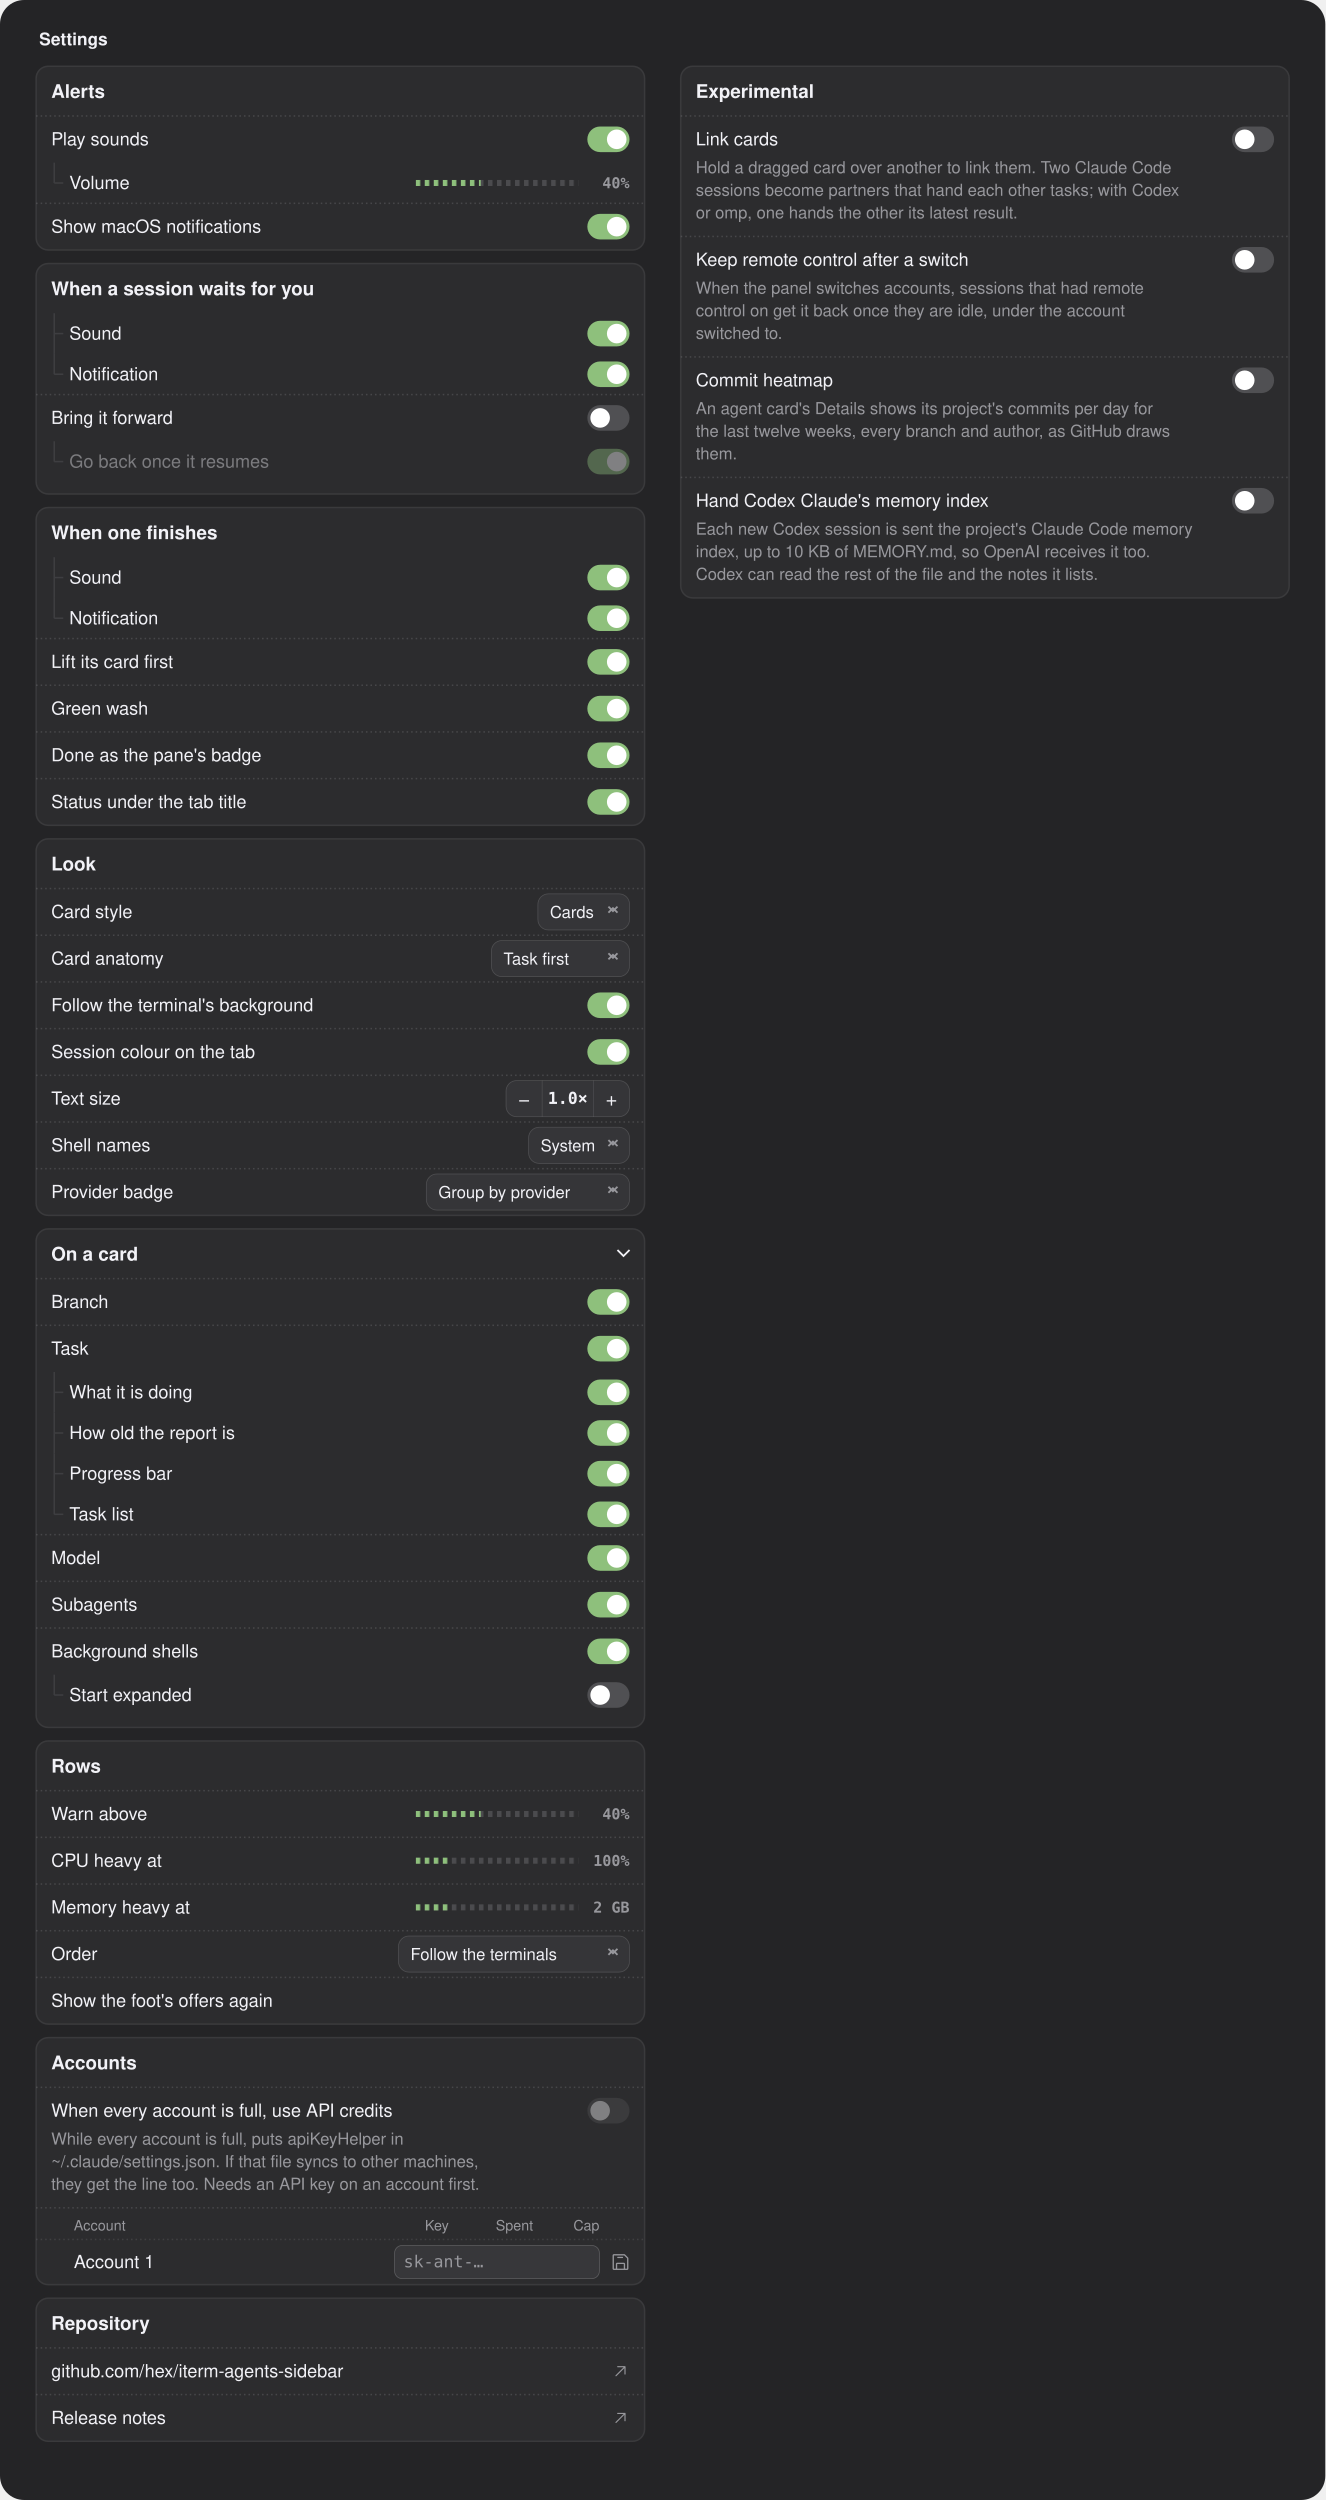
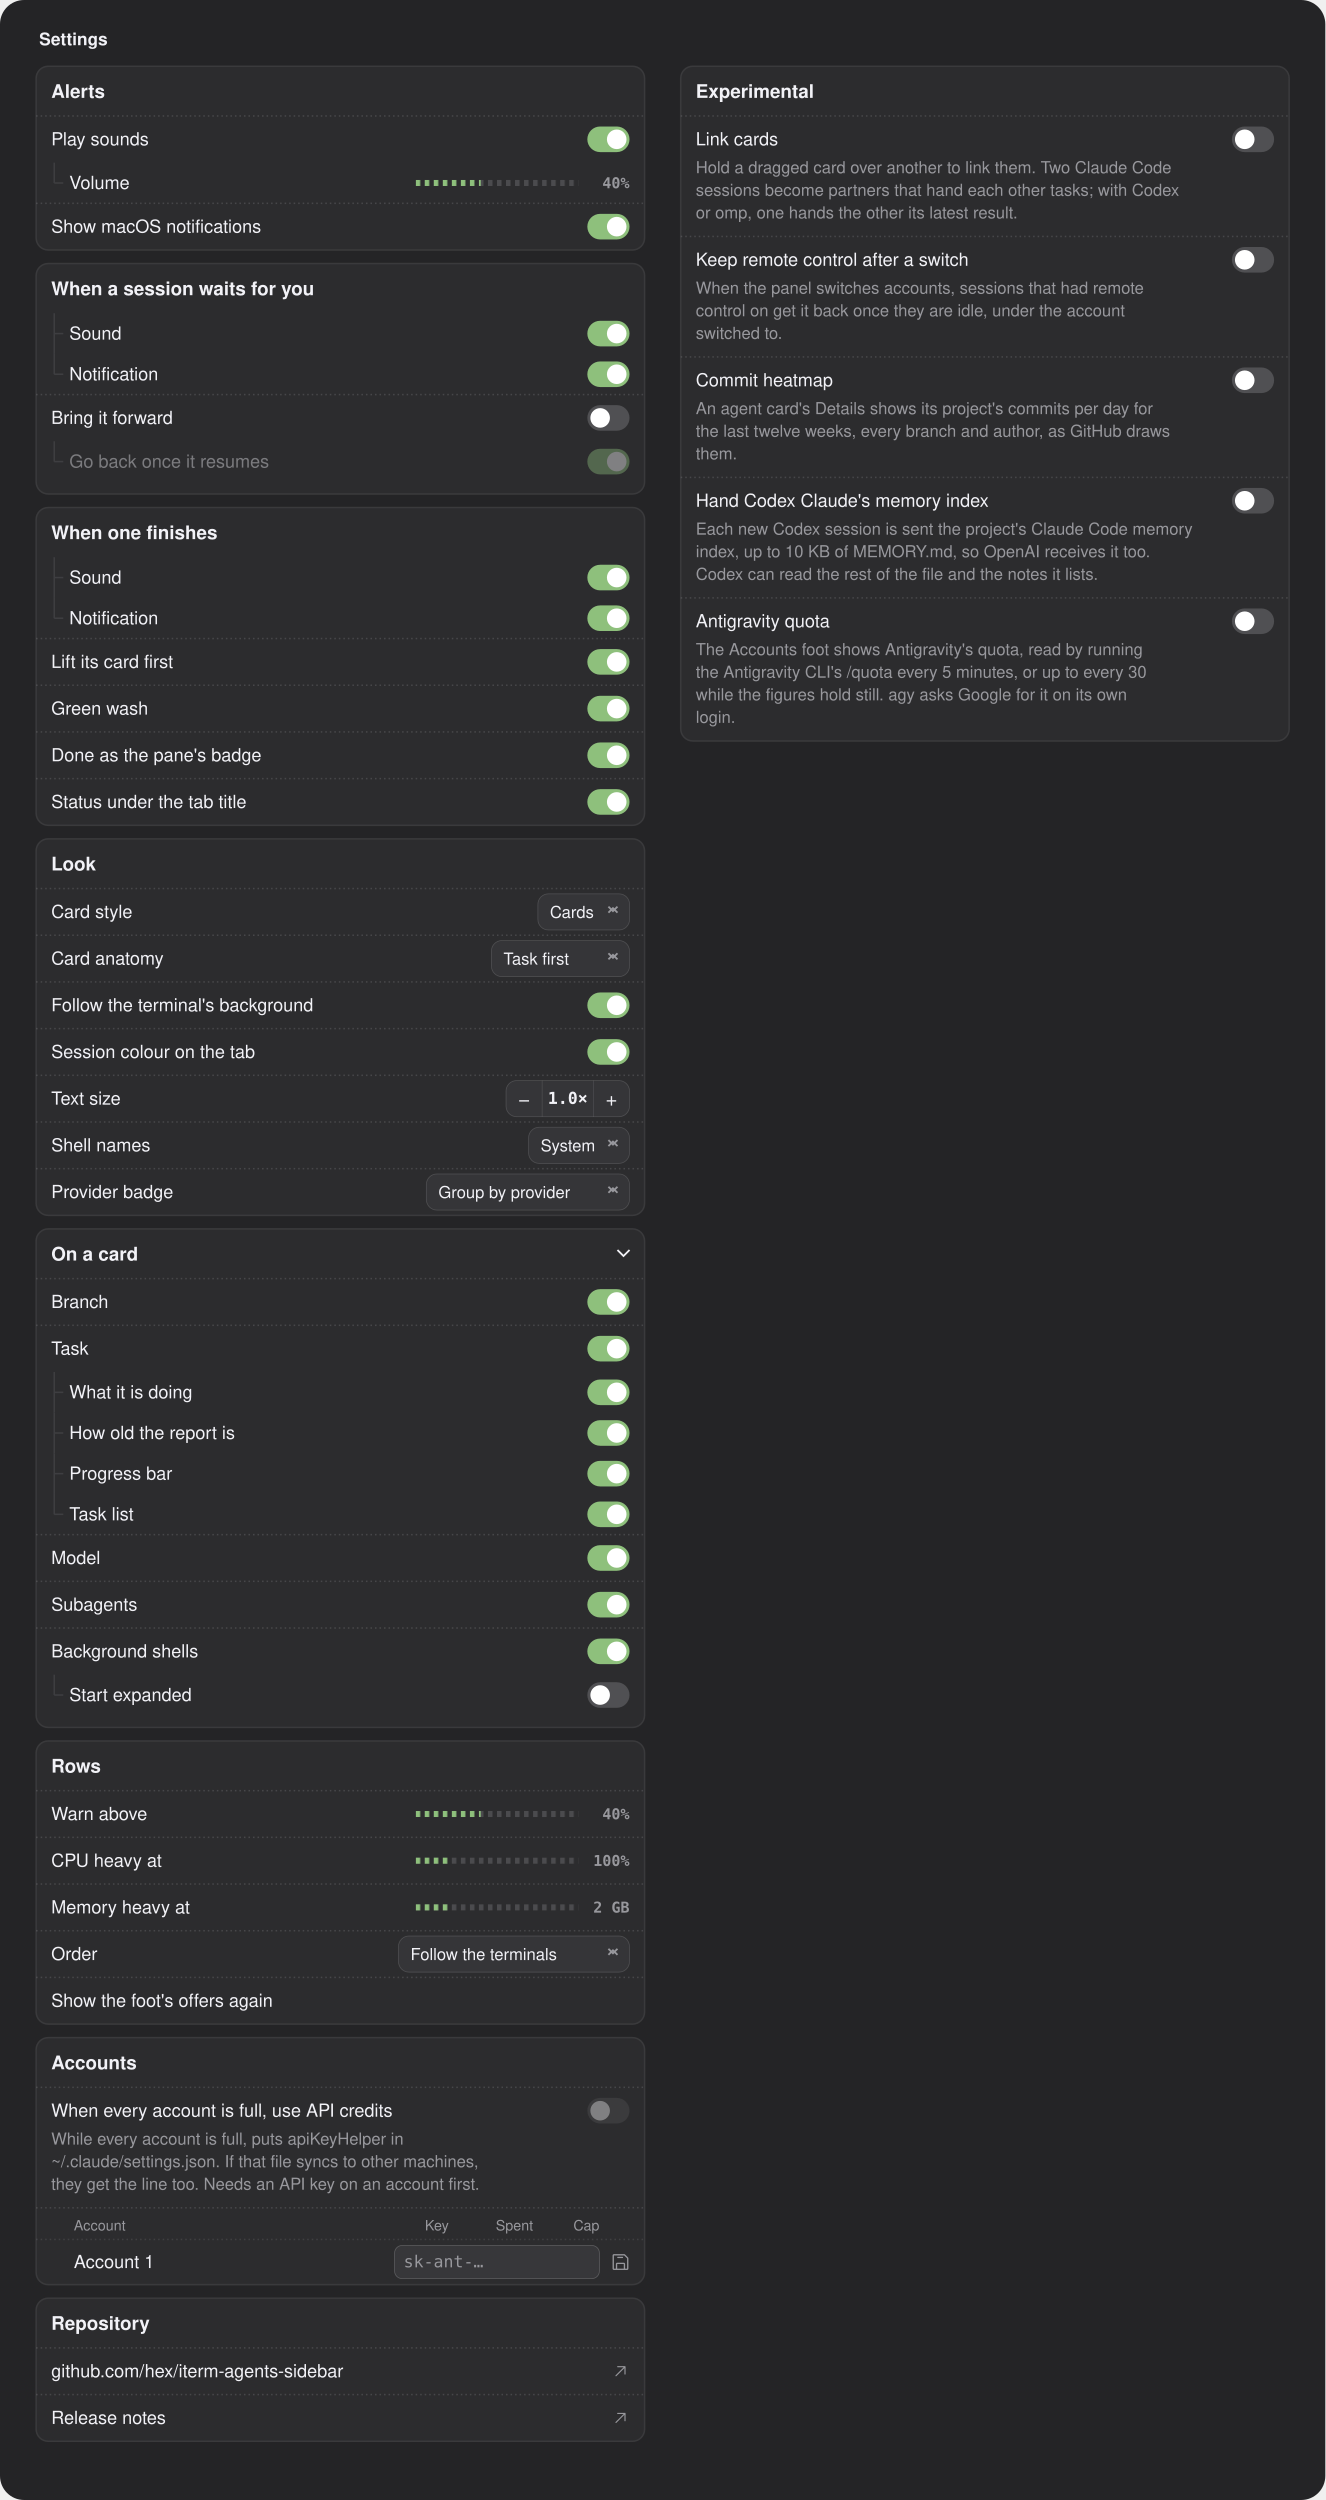
<svg xmlns="http://www.w3.org/2000/svg" viewBox="0 0 880 1660" width="880" role="img" aria-label="The settings drawer: Alerts, When a session waits for you, When one finishes, Look, On a card, Rows, Experimental, Accounts and Repository. Every setting with its default, On a card expanded, and the button to show the foot's offers again">
  <defs>
    <pattern id="tickmask" width="6" height="4" patternUnits="userSpaceOnUse">
      <rect width="3" height="4" fill="#ffffff" />
    </pattern>
    <mask id="tick">
      <rect width="880" height="1660" fill="url(#tickmask)" />
    </mask>
  </defs>
  <rect width="880" height="1660" rx="16" fill="#242426" />
  <text x="26" y="30" fill="#f2f2f7" font-size="11.5" font-weight="600" font-family="-apple-system, BlinkMacSystemFont, 'Segoe UI', Helvetica, Arial, sans-serif">Settings</text>
  <rect x="24" y="44" width="404" height="122" rx="8" fill="#2c2c2e" stroke="#3a3a3c" />
  <text x="34" y="65" fill="#f2f2f7" font-size="12.5" font-weight="600" font-family="-apple-system, BlinkMacSystemFont, 'Segoe UI', Helvetica, Arial, sans-serif">Alerts</text>
  <line x1="24" y1="77" x2="428" y2="77" stroke="#f2f2f7" opacity="0.14" stroke-dasharray="1 2" />
  <text x="34" y="96.5" fill="#f2f2f7" font-size="12" font-weight="400" font-family="-apple-system, BlinkMacSystemFont, 'Segoe UI', Helvetica, Arial, sans-serif">Play sounds</text>
  <rect x="390" y="84.0" width="28" height="17" rx="8.5" fill="#8ec07c" opacity="1" />
  <circle cx="409.5" cy="92.5" r="6.5" fill="#ffffff" />
  <line x1="36" y1="108" x2="36" y2="121.5" stroke="#3e3e41" />
  <line x1="36" y1="121.5" x2="42" y2="121.5" stroke="#3e3e41" />
  <text x="46" y="125.5" fill="#f2f2f7" font-size="12" font-weight="400" font-family="-apple-system, BlinkMacSystemFont, 'Segoe UI', Helvetica, Arial, sans-serif">Volume</text>
  <text x="418" y="125.0" fill="#98989d" font-size="10" font-weight="600" font-family="ui-monospace, 'SF Mono', Menlo, Consolas, 'DejaVu Sans Mono', monospace" text-anchor="end">40%</text>
  <g mask="url(#tick)">
    <rect x="276" y="119.5" width="108" height="4" fill="#f2f2f7" opacity="0.16" />
    <rect x="276" y="119.5" width="43.2" height="4" fill="#8ec07c" />
  </g>
  <line x1="24" y1="135" x2="428" y2="135" stroke="#f2f2f7" opacity="0.14" stroke-dasharray="1 2" />
  <text x="34" y="154.5" fill="#f2f2f7" font-size="12" font-weight="400" font-family="-apple-system, BlinkMacSystemFont, 'Segoe UI', Helvetica, Arial, sans-serif">Show macOS notifications</text>
  <rect x="390" y="142.0" width="28" height="17" rx="8.5" fill="#8ec07c" opacity="1" />
  <circle cx="409.5" cy="150.5" r="6.5" fill="#ffffff" />
  <rect x="24" y="175" width="404" height="153" rx="8" fill="#2c2c2e" stroke="#3a3a3c" />
  <text x="34" y="196" fill="#f2f2f7" font-size="12.5" font-weight="600" font-family="-apple-system, BlinkMacSystemFont, 'Segoe UI', Helvetica, Arial, sans-serif">When a session waits for you</text>
  <line x1="36" y1="208" x2="36" y2="235" stroke="#3e3e41" />
  <line x1="36" y1="221.5" x2="42" y2="221.5" stroke="#3e3e41" />
  <text x="46" y="225.5" fill="#f2f2f7" font-size="12" font-weight="400" font-family="-apple-system, BlinkMacSystemFont, 'Segoe UI', Helvetica, Arial, sans-serif">Sound</text>
  <rect x="390" y="213.0" width="28" height="17" rx="8.5" fill="#8ec07c" opacity="1" />
  <circle cx="409.5" cy="221.5" r="6.5" fill="#ffffff" />
  <line x1="36" y1="235" x2="36" y2="248.5" stroke="#3e3e41" />
  <line x1="36" y1="248.5" x2="42" y2="248.5" stroke="#3e3e41" />
  <text x="46" y="252.5" fill="#f2f2f7" font-size="12" font-weight="400" font-family="-apple-system, BlinkMacSystemFont, 'Segoe UI', Helvetica, Arial, sans-serif">Notification</text>
  <rect x="390" y="240.0" width="28" height="17" rx="8.5" fill="#8ec07c" opacity="1" />
  <circle cx="409.5" cy="248.5" r="6.5" fill="#ffffff" />
  <line x1="24" y1="262" x2="428" y2="262" stroke="#f2f2f7" opacity="0.14" stroke-dasharray="1 2" />
  <text x="34" y="281.5" fill="#f2f2f7" font-size="12" font-weight="400" font-family="-apple-system, BlinkMacSystemFont, 'Segoe UI', Helvetica, Arial, sans-serif">Bring it forward</text>
  <rect x="390" y="269.0" width="28" height="17" rx="8.5" fill="#f2f2f7" opacity="0.18" />
  <circle cx="398.5" cy="277.5" r="6.5" fill="#ffffff" />
  <line x1="36" y1="293" x2="36" y2="306.5" stroke="#3e3e41" />
  <line x1="36" y1="306.5" x2="42" y2="306.5" stroke="#3e3e41" />
  <g opacity="0.4">
    <text x="46" y="310.5" fill="#f2f2f7" font-size="12" font-weight="400" font-family="-apple-system, BlinkMacSystemFont, 'Segoe UI', Helvetica, Arial, sans-serif">Go back once it resumes</text>
    <rect x="390" y="298.0" width="28" height="17" rx="8.5" fill="#8ec07c" opacity="1" />
    <circle cx="409.5" cy="306.5" r="6.5" fill="#ffffff" />
  </g>
  <rect x="24" y="337" width="404" height="211" rx="8" fill="#2c2c2e" stroke="#3a3a3c" />
  <text x="34" y="358" fill="#f2f2f7" font-size="12.5" font-weight="600" font-family="-apple-system, BlinkMacSystemFont, 'Segoe UI', Helvetica, Arial, sans-serif">When one finishes</text>
  <line x1="36" y1="370" x2="36" y2="397" stroke="#3e3e41" />
  <line x1="36" y1="383.5" x2="42" y2="383.5" stroke="#3e3e41" />
  <text x="46" y="387.5" fill="#f2f2f7" font-size="12" font-weight="400" font-family="-apple-system, BlinkMacSystemFont, 'Segoe UI', Helvetica, Arial, sans-serif">Sound</text>
  <rect x="390" y="375.0" width="28" height="17" rx="8.5" fill="#8ec07c" opacity="1" />
  <circle cx="409.5" cy="383.5" r="6.5" fill="#ffffff" />
  <line x1="36" y1="397" x2="36" y2="410.5" stroke="#3e3e41" />
  <line x1="36" y1="410.5" x2="42" y2="410.5" stroke="#3e3e41" />
  <text x="46" y="414.5" fill="#f2f2f7" font-size="12" font-weight="400" font-family="-apple-system, BlinkMacSystemFont, 'Segoe UI', Helvetica, Arial, sans-serif">Notification</text>
  <rect x="390" y="402.0" width="28" height="17" rx="8.5" fill="#8ec07c" opacity="1" />
  <circle cx="409.5" cy="410.5" r="6.5" fill="#ffffff" />
  <line x1="24" y1="424" x2="428" y2="424" stroke="#f2f2f7" opacity="0.14" stroke-dasharray="1 2" />
  <text x="34" y="443.5" fill="#f2f2f7" font-size="12" font-weight="400" font-family="-apple-system, BlinkMacSystemFont, 'Segoe UI', Helvetica, Arial, sans-serif">Lift its card first</text>
  <rect x="390" y="431.0" width="28" height="17" rx="8.5" fill="#8ec07c" opacity="1" />
  <circle cx="409.5" cy="439.5" r="6.5" fill="#ffffff" />
  <line x1="24" y1="455" x2="428" y2="455" stroke="#f2f2f7" opacity="0.14" stroke-dasharray="1 2" />
  <text x="34" y="474.5" fill="#f2f2f7" font-size="12" font-weight="400" font-family="-apple-system, BlinkMacSystemFont, 'Segoe UI', Helvetica, Arial, sans-serif">Green wash</text>
  <rect x="390" y="462.0" width="28" height="17" rx="8.5" fill="#8ec07c" opacity="1" />
  <circle cx="409.5" cy="470.5" r="6.5" fill="#ffffff" />
  <line x1="24" y1="486" x2="428" y2="486" stroke="#f2f2f7" opacity="0.14" stroke-dasharray="1 2" />
  <text x="34" y="505.5" fill="#f2f2f7" font-size="12" font-weight="400" font-family="-apple-system, BlinkMacSystemFont, 'Segoe UI', Helvetica, Arial, sans-serif">Done as the pane's badge</text>
  <rect x="390" y="493.0" width="28" height="17" rx="8.5" fill="#8ec07c" opacity="1" />
  <circle cx="409.5" cy="501.5" r="6.5" fill="#ffffff" />
  <line x1="24" y1="517" x2="428" y2="517" stroke="#f2f2f7" opacity="0.14" stroke-dasharray="1 2" />
  <text x="34" y="536.5" fill="#f2f2f7" font-size="12" font-weight="400" font-family="-apple-system, BlinkMacSystemFont, 'Segoe UI', Helvetica, Arial, sans-serif">Status under the tab title</text>
  <rect x="390" y="524.0" width="28" height="17" rx="8.5" fill="#8ec07c" opacity="1" />
  <circle cx="409.5" cy="532.5" r="6.5" fill="#ffffff" />
  <rect x="24" y="557" width="404" height="250" rx="8" fill="#2c2c2e" stroke="#3a3a3c" />
  <text x="34" y="578" fill="#f2f2f7" font-size="12.5" font-weight="600" font-family="-apple-system, BlinkMacSystemFont, 'Segoe UI', Helvetica, Arial, sans-serif">Look</text>
  <line x1="24" y1="590" x2="428" y2="590" stroke="#f2f2f7" opacity="0.14" stroke-dasharray="1 2" />
  <text x="34" y="609.5" fill="#f2f2f7" font-size="12" font-weight="400" font-family="-apple-system, BlinkMacSystemFont, 'Segoe UI', Helvetica, Arial, sans-serif">Card style</text>
  <rect x="357.145" y="593.5" width="60.9" height="24" rx="7" fill="#f2f2f7" opacity="0.05" />
  <rect x="357.145" y="593.5" width="60.9" height="24" rx="7" fill="none" stroke="#f2f2f7" opacity="0.16" stroke-width="0.5" />
  <text x="365.145" y="609.5" fill="#f2f2f7" font-size="11" font-weight="500" font-family="-apple-system, BlinkMacSystemFont, 'Segoe UI', Helvetica, Arial, sans-serif">Cards</text>
  <path d="M404 602.5 l3 3 l3 -3 M404 606.5 l3 -3 l3 3" fill="none" stroke="#98989d" stroke-width="1.2" transform="translate(0,-0.5)" />
  <line x1="24" y1="621" x2="428" y2="621" stroke="#f2f2f7" opacity="0.14" stroke-dasharray="1 2" />
  <text x="34" y="640.5" fill="#f2f2f7" font-size="12" font-weight="400" font-family="-apple-system, BlinkMacSystemFont, 'Segoe UI', Helvetica, Arial, sans-serif">Card anatomy</text>
  <rect x="326.29" y="624.5" width="91.7" height="24" rx="7" fill="#f2f2f7" opacity="0.05" />
  <rect x="326.29" y="624.5" width="91.7" height="24" rx="7" fill="none" stroke="#f2f2f7" opacity="0.16" stroke-width="0.5" />
  <text x="334.29" y="640.5" fill="#f2f2f7" font-size="11" font-weight="500" font-family="-apple-system, BlinkMacSystemFont, 'Segoe UI', Helvetica, Arial, sans-serif">Task first</text>
  <path d="M404 633.5 l3 3 l3 -3 M404 637.5 l3 -3 l3 3" fill="none" stroke="#98989d" stroke-width="1.2" transform="translate(0,-0.5)" />
  <line x1="24" y1="652" x2="428" y2="652" stroke="#f2f2f7" opacity="0.14" stroke-dasharray="1 2" />
  <text x="34" y="671.5" fill="#f2f2f7" font-size="12" font-weight="400" font-family="-apple-system, BlinkMacSystemFont, 'Segoe UI', Helvetica, Arial, sans-serif">Follow the terminal's background</text>
  <rect x="390" y="659.0" width="28" height="17" rx="8.5" fill="#8ec07c" opacity="1" />
  <circle cx="409.5" cy="667.5" r="6.5" fill="#ffffff" />
  <line x1="24" y1="683" x2="428" y2="683" stroke="#f2f2f7" opacity="0.14" stroke-dasharray="1 2" />
  <text x="34" y="702.5" fill="#f2f2f7" font-size="12" font-weight="400" font-family="-apple-system, BlinkMacSystemFont, 'Segoe UI', Helvetica, Arial, sans-serif">Session colour on the tab</text>
  <rect x="390" y="690.0" width="28" height="17" rx="8.5" fill="#8ec07c" opacity="1" />
  <circle cx="409.5" cy="698.5" r="6.5" fill="#ffffff" />
  <line x1="24" y1="714" x2="428" y2="714" stroke="#f2f2f7" opacity="0.14" stroke-dasharray="1 2" />
  <text x="34" y="733.5" fill="#f2f2f7" font-size="12" font-weight="400" font-family="-apple-system, BlinkMacSystemFont, 'Segoe UI', Helvetica, Arial, sans-serif">Text size</text>
  <rect x="336" y="717.5" width="82" height="24" rx="7" fill="#f2f2f7" opacity="0.05" />
  <rect x="336" y="717.5" width="82" height="24" rx="7" fill="none" stroke="#f2f2f7" opacity="0.16" stroke-width="0.5" />
  <line x1="360" y1="717.5" x2="360" y2="741.5" stroke="#f2f2f7" opacity="0.12" stroke-width="0.5" />
  <line x1="394" y1="717.5" x2="394" y2="741.5" stroke="#f2f2f7" opacity="0.12" stroke-width="0.5" />
  <text x="348" y="734.0" fill="#f2f2f7" font-size="13" font-weight="500" font-family="-apple-system, BlinkMacSystemFont, 'Segoe UI', Helvetica, Arial, sans-serif" text-anchor="middle">−</text>
  <text x="377" y="733.0" fill="#f2f2f7" font-size="11" font-weight="600" font-family="ui-monospace, 'SF Mono', Menlo, Consolas, 'DejaVu Sans Mono', monospace" text-anchor="middle">1.0×</text>
  <text x="406" y="734.0" fill="#f2f2f7" font-size="13" font-weight="500" font-family="-apple-system, BlinkMacSystemFont, 'Segoe UI', Helvetica, Arial, sans-serif" text-anchor="middle">+</text>
  <line x1="24" y1="745" x2="428" y2="745" stroke="#f2f2f7" opacity="0.14" stroke-dasharray="1 2" />
  <text x="34" y="764.5" fill="#f2f2f7" font-size="12" font-weight="400" font-family="-apple-system, BlinkMacSystemFont, 'Segoe UI', Helvetica, Arial, sans-serif">Shell names</text>
  <rect x="350.974" y="748.5" width="67.0" height="24" rx="7" fill="#f2f2f7" opacity="0.05" />
  <rect x="350.974" y="748.5" width="67.0" height="24" rx="7" fill="none" stroke="#f2f2f7" opacity="0.16" stroke-width="0.5" />
  <text x="358.974" y="764.5" fill="#f2f2f7" font-size="11" font-weight="500" font-family="-apple-system, BlinkMacSystemFont, 'Segoe UI', Helvetica, Arial, sans-serif">System</text>
  <path d="M404 757.5 l3 3 l3 -3 M404 761.5 l3 -3 l3 3" fill="none" stroke="#98989d" stroke-width="1.2" transform="translate(0,-0.5)" />
  <line x1="24" y1="776" x2="428" y2="776" stroke="#f2f2f7" opacity="0.14" stroke-dasharray="1 2" />
  <text x="34" y="795.5" fill="#f2f2f7" font-size="12" font-weight="400" font-family="-apple-system, BlinkMacSystemFont, 'Segoe UI', Helvetica, Arial, sans-serif">Provider badge</text>
  <rect x="283.093" y="779.5" width="134.9" height="24" rx="7" fill="#f2f2f7" opacity="0.05" />
  <rect x="283.093" y="779.5" width="134.9" height="24" rx="7" fill="none" stroke="#f2f2f7" opacity="0.16" stroke-width="0.5" />
  <text x="291.093" y="795.5" fill="#f2f2f7" font-size="11" font-weight="500" font-family="-apple-system, BlinkMacSystemFont, 'Segoe UI', Helvetica, Arial, sans-serif">Group by provider</text>
  <path d="M404 788.5 l3 3 l3 -3 M404 792.5 l3 -3 l3 3" fill="none" stroke="#98989d" stroke-width="1.2" transform="translate(0,-0.5)" />
  <rect x="24" y="816" width="404" height="331" rx="8" fill="#2c2c2e" stroke="#3a3a3c" />
  <text x="34" y="837" fill="#f2f2f7" font-size="12.5" font-weight="600" font-family="-apple-system, BlinkMacSystemFont, 'Segoe UI', Helvetica, Arial, sans-serif">On a card</text>
  <path d="M410 830 l4 4 l4 -4" fill="none" stroke="#f2f2f7" stroke-width="1.2" />
  <line x1="24" y1="849" x2="428" y2="849" stroke="#f2f2f7" opacity="0.14" stroke-dasharray="1 2" />
  <text x="34" y="868.5" fill="#f2f2f7" font-size="12" font-weight="400" font-family="-apple-system, BlinkMacSystemFont, 'Segoe UI', Helvetica, Arial, sans-serif">Branch</text>
  <rect x="390" y="856.0" width="28" height="17" rx="8.5" fill="#8ec07c" opacity="1" />
  <circle cx="409.5" cy="864.5" r="6.5" fill="#ffffff" />
  <line x1="24" y1="880" x2="428" y2="880" stroke="#f2f2f7" opacity="0.14" stroke-dasharray="1 2" />
  <text x="34" y="899.5" fill="#f2f2f7" font-size="12" font-weight="400" font-family="-apple-system, BlinkMacSystemFont, 'Segoe UI', Helvetica, Arial, sans-serif">Task</text>
  <rect x="390" y="887.0" width="28" height="17" rx="8.5" fill="#8ec07c" opacity="1" />
  <circle cx="409.5" cy="895.5" r="6.5" fill="#ffffff" />
  <line x1="36" y1="911" x2="36" y2="938" stroke="#3e3e41" />
  <line x1="36" y1="924.5" x2="42" y2="924.5" stroke="#3e3e41" />
  <text x="46" y="928.5" fill="#f2f2f7" font-size="12" font-weight="400" font-family="-apple-system, BlinkMacSystemFont, 'Segoe UI', Helvetica, Arial, sans-serif">What it is doing</text>
  <rect x="390" y="916.0" width="28" height="17" rx="8.5" fill="#8ec07c" opacity="1" />
  <circle cx="409.5" cy="924.5" r="6.5" fill="#ffffff" />
  <line x1="36" y1="938" x2="36" y2="965" stroke="#3e3e41" />
  <line x1="36" y1="951.5" x2="42" y2="951.5" stroke="#3e3e41" />
  <text x="46" y="955.5" fill="#f2f2f7" font-size="12" font-weight="400" font-family="-apple-system, BlinkMacSystemFont, 'Segoe UI', Helvetica, Arial, sans-serif">How old the report is</text>
  <rect x="390" y="943.0" width="28" height="17" rx="8.5" fill="#8ec07c" opacity="1" />
  <circle cx="409.5" cy="951.5" r="6.5" fill="#ffffff" />
  <line x1="36" y1="965" x2="36" y2="992" stroke="#3e3e41" />
  <line x1="36" y1="978.5" x2="42" y2="978.5" stroke="#3e3e41" />
  <text x="46" y="982.5" fill="#f2f2f7" font-size="12" font-weight="400" font-family="-apple-system, BlinkMacSystemFont, 'Segoe UI', Helvetica, Arial, sans-serif">Progress bar</text>
  <rect x="390" y="970.0" width="28" height="17" rx="8.5" fill="#8ec07c" opacity="1" />
  <circle cx="409.5" cy="978.5" r="6.5" fill="#ffffff" />
  <line x1="36" y1="992" x2="36" y2="1005.5" stroke="#3e3e41" />
  <line x1="36" y1="1005.5" x2="42" y2="1005.5" stroke="#3e3e41" />
  <text x="46" y="1009.5" fill="#f2f2f7" font-size="12" font-weight="400" font-family="-apple-system, BlinkMacSystemFont, 'Segoe UI', Helvetica, Arial, sans-serif">Task list</text>
  <rect x="390" y="997.0" width="28" height="17" rx="8.5" fill="#8ec07c" opacity="1" />
  <circle cx="409.5" cy="1005.5" r="6.5" fill="#ffffff" />
  <line x1="24" y1="1019" x2="428" y2="1019" stroke="#f2f2f7" opacity="0.14" stroke-dasharray="1 2" />
  <text x="34" y="1038.5" fill="#f2f2f7" font-size="12" font-weight="400" font-family="-apple-system, BlinkMacSystemFont, 'Segoe UI', Helvetica, Arial, sans-serif">Model</text>
  <rect x="390" y="1026.0" width="28" height="17" rx="8.5" fill="#8ec07c" opacity="1" />
  <circle cx="409.5" cy="1034.5" r="6.5" fill="#ffffff" />
  <line x1="24" y1="1050" x2="428" y2="1050" stroke="#f2f2f7" opacity="0.14" stroke-dasharray="1 2" />
  <text x="34" y="1069.5" fill="#f2f2f7" font-size="12" font-weight="400" font-family="-apple-system, BlinkMacSystemFont, 'Segoe UI', Helvetica, Arial, sans-serif">Subagents</text>
  <rect x="390" y="1057.0" width="28" height="17" rx="8.5" fill="#8ec07c" opacity="1" />
  <circle cx="409.5" cy="1065.5" r="6.5" fill="#ffffff" />
  <line x1="24" y1="1081" x2="428" y2="1081" stroke="#f2f2f7" opacity="0.14" stroke-dasharray="1 2" />
  <text x="34" y="1100.5" fill="#f2f2f7" font-size="12" font-weight="400" font-family="-apple-system, BlinkMacSystemFont, 'Segoe UI', Helvetica, Arial, sans-serif">Background shells</text>
  <rect x="390" y="1088.0" width="28" height="17" rx="8.5" fill="#8ec07c" opacity="1" />
  <circle cx="409.5" cy="1096.5" r="6.5" fill="#ffffff" />
  <line x1="36" y1="1112" x2="36" y2="1125.5" stroke="#3e3e41" />
  <line x1="36" y1="1125.5" x2="42" y2="1125.5" stroke="#3e3e41" />
  <text x="46" y="1129.5" fill="#f2f2f7" font-size="12" font-weight="400" font-family="-apple-system, BlinkMacSystemFont, 'Segoe UI', Helvetica, Arial, sans-serif">Start expanded</text>
  <rect x="390" y="1117.0" width="28" height="17" rx="8.5" fill="#f2f2f7" opacity="0.18" />
  <circle cx="398.5" cy="1125.5" r="6.5" fill="#ffffff" />
  <rect x="24" y="1156" width="404" height="188" rx="8" fill="#2c2c2e" stroke="#3a3a3c" />
  <text x="34" y="1177" fill="#f2f2f7" font-size="12.5" font-weight="600" font-family="-apple-system, BlinkMacSystemFont, 'Segoe UI', Helvetica, Arial, sans-serif">Rows</text>
  <line x1="24" y1="1189" x2="428" y2="1189" stroke="#f2f2f7" opacity="0.14" stroke-dasharray="1 2" />
  <text x="34" y="1208.5" fill="#f2f2f7" font-size="12" font-weight="400" font-family="-apple-system, BlinkMacSystemFont, 'Segoe UI', Helvetica, Arial, sans-serif">Warn above</text>
  <text x="418" y="1208.0" fill="#98989d" font-size="10" font-weight="600" font-family="ui-monospace, 'SF Mono', Menlo, Consolas, 'DejaVu Sans Mono', monospace" text-anchor="end">40%</text>
  <g mask="url(#tick)">
    <rect x="276" y="1202.5" width="108" height="4" fill="#f2f2f7" opacity="0.16" />
    <rect x="276" y="1202.5" width="43.2" height="4" fill="#8ec07c" />
  </g>
  <line x1="24" y1="1220" x2="428" y2="1220" stroke="#f2f2f7" opacity="0.14" stroke-dasharray="1 2" />
  <text x="34" y="1239.5" fill="#f2f2f7" font-size="12" font-weight="400" font-family="-apple-system, BlinkMacSystemFont, 'Segoe UI', Helvetica, Arial, sans-serif">CPU heavy at</text>
  <text x="418" y="1239.0" fill="#98989d" font-size="10" font-weight="600" font-family="ui-monospace, 'SF Mono', Menlo, Consolas, 'DejaVu Sans Mono', monospace" text-anchor="end">100%</text>
  <g mask="url(#tick)">
    <rect x="276" y="1233.5" width="108" height="4" fill="#f2f2f7" opacity="0.16" />
    <rect x="276" y="1233.5" width="21.6" height="4" fill="#8ec07c" />
  </g>
  <line x1="24" y1="1251" x2="428" y2="1251" stroke="#f2f2f7" opacity="0.14" stroke-dasharray="1 2" />
  <text x="34" y="1270.5" fill="#f2f2f7" font-size="12" font-weight="400" font-family="-apple-system, BlinkMacSystemFont, 'Segoe UI', Helvetica, Arial, sans-serif">Memory heavy at</text>
  <text x="418" y="1270.0" fill="#98989d" font-size="10" font-weight="600" font-family="ui-monospace, 'SF Mono', Menlo, Consolas, 'DejaVu Sans Mono', monospace" text-anchor="end">2 GB</text>
  <g mask="url(#tick)">
    <rect x="276" y="1264.5" width="108" height="4" fill="#f2f2f7" opacity="0.16" />
    <rect x="276" y="1264.5" width="21.6" height="4" fill="#8ec07c" />
  </g>
  <line x1="24" y1="1282" x2="428" y2="1282" stroke="#f2f2f7" opacity="0.14" stroke-dasharray="1 2" />
  <text x="34" y="1301.5" fill="#f2f2f7" font-size="12" font-weight="400" font-family="-apple-system, BlinkMacSystemFont, 'Segoe UI', Helvetica, Arial, sans-serif">Order</text>
  <rect x="264.58" y="1285.5" width="153.4" height="24" rx="7" fill="#f2f2f7" opacity="0.05" />
  <rect x="264.58" y="1285.5" width="153.4" height="24" rx="7" fill="none" stroke="#f2f2f7" opacity="0.16" stroke-width="0.5" />
  <text x="272.58" y="1301.5" fill="#f2f2f7" font-size="11" font-weight="500" font-family="-apple-system, BlinkMacSystemFont, 'Segoe UI', Helvetica, Arial, sans-serif">Follow the terminals</text>
  <path d="M404 1294.5 l3 3 l3 -3 M404 1298.5 l3 -3 l3 3" fill="none" stroke="#98989d" stroke-width="1.2" transform="translate(0,-0.5)" />
  <line x1="24" y1="1313" x2="428" y2="1313" stroke="#f2f2f7" opacity="0.14" stroke-dasharray="1 2" />
  <text x="34" y="1332.5" fill="#f2f2f7" font-size="12" font-weight="400" font-family="-apple-system, BlinkMacSystemFont, 'Segoe UI', Helvetica, Arial, sans-serif">Show the foot's offers again</text>
  <rect x="24" y="1353" width="404" height="164" rx="8" fill="#2c2c2e" stroke="#3a3a3c" />
  <text x="34" y="1374" fill="#f2f2f7" font-size="12.5" font-weight="600" font-family="-apple-system, BlinkMacSystemFont, 'Segoe UI', Helvetica, Arial, sans-serif">Accounts</text>
  <line x1="24" y1="1386" x2="428" y2="1386" stroke="#f2f2f7" opacity="0.14" stroke-dasharray="1 2" />
  <text x="34" y="1405.5" fill="#f2f2f7" font-size="12" font-weight="400" font-family="-apple-system, BlinkMacSystemFont, 'Segoe UI', Helvetica, Arial, sans-serif">When every account is full, use API credits</text>
  <g opacity="0.4">
    <rect x="390" y="1393.0" width="28" height="17" rx="8.5" fill="#f2f2f7" opacity="0.18" />
    <circle cx="398.5" cy="1401.5" r="6.5" fill="#ffffff" />
  </g>
  <text x="34" y="1424" fill="#98989d" font-size="11" font-weight="400" font-family="-apple-system, BlinkMacSystemFont, 'Segoe UI', Helvetica, Arial, sans-serif">While every account is full, puts apiKeyHelper in</text>
  <text x="34" y="1439" fill="#98989d" font-size="11" font-weight="400" font-family="-apple-system, BlinkMacSystemFont, 'Segoe UI', Helvetica, Arial, sans-serif">~/.claude/settings.json. If that file syncs to other machines,</text>
  <text x="34" y="1454" fill="#98989d" font-size="11" font-weight="400" font-family="-apple-system, BlinkMacSystemFont, 'Segoe UI', Helvetica, Arial, sans-serif">they get the line too. Needs an API key on an account first.</text>
  <line x1="24" y1="1466" x2="428" y2="1466" stroke="#f2f2f7" opacity="0.14" stroke-dasharray="1 2" />
  <text x="49" y="1481" fill="#98989d" font-size="9.5" font-weight="500" font-family="-apple-system, BlinkMacSystemFont, 'Segoe UI', Helvetica, Arial, sans-serif">Account</text>
  <text x="298" y="1481" fill="#98989d" font-size="9.5" font-weight="500" font-family="-apple-system, BlinkMacSystemFont, 'Segoe UI', Helvetica, Arial, sans-serif" text-anchor="end">Key</text>
  <text x="354" y="1481" fill="#98989d" font-size="9.5" font-weight="500" font-family="-apple-system, BlinkMacSystemFont, 'Segoe UI', Helvetica, Arial, sans-serif" text-anchor="end">Spent</text>
  <text x="398" y="1481" fill="#98989d" font-size="9.5" font-weight="500" font-family="-apple-system, BlinkMacSystemFont, 'Segoe UI', Helvetica, Arial, sans-serif" text-anchor="end">Cap</text>
  <line x1="24" y1="1487" x2="428" y2="1487" stroke="#f2f2f7" opacity="0.10" stroke-dasharray="1 2" />
  <text x="49" y="1506.0" fill="#f2f2f7" font-size="12" font-weight="400" font-family="-apple-system, BlinkMacSystemFont, 'Segoe UI', Helvetica, Arial, sans-serif">Account 1</text>
  <rect x="262" y="1491.0" width="136" height="22" rx="5" fill="#f2f2f7" opacity="0.06" />
  <rect x="262" y="1491.0" width="136" height="22" rx="5" fill="none" stroke="#f2f2f7" opacity="0.22" stroke-width="0.5" />
  <text x="268" y="1505.5" fill="#98989d" font-size="11" font-weight="400" font-family="ui-monospace, 'SF Mono', Menlo, Consolas, 'DejaVu Sans Mono', monospace">sk-ant-…</text>
  <g transform="translate(405,1495.0) scale(0.0547)" fill="#98989d">
    <path d="M219.31,72,184,36.69A15.86,15.86,0,0,0,172.69,32H48A16,16,0,0,0,32,48V208a16,16,0,0,0,16,16H208a16,16,0,0,0,16-16V83.31A15.86,15.86,0,0,0,219.31,72ZM168,208H88V152h80Zm40,0H184V152a16,16,0,0,0-16-16H88a16,16,0,0,0-16,16v56H48V48H172.69L208,83.31ZM160,72a8,8,0,0,1-8,8H96a8,8,0,0,1,0-16h56A8,8,0,0,1,160,72Z" />
  </g>
  <rect x="24" y="1526" width="404" height="95" rx="8" fill="#2c2c2e" stroke="#3a3a3c" />
  <text x="34" y="1547" fill="#f2f2f7" font-size="12.5" font-weight="600" font-family="-apple-system, BlinkMacSystemFont, 'Segoe UI', Helvetica, Arial, sans-serif">Repository</text>
  <line x1="24" y1="1559" x2="428" y2="1559" stroke="#f2f2f7" opacity="0.14" stroke-dasharray="1 2" />
  <text x="34" y="1578.5" fill="#f2f2f7" font-size="12" font-weight="400" font-family="-apple-system, BlinkMacSystemFont, 'Segoe UI', Helvetica, Arial, sans-serif">github.com/hex/iterm-agents-sidebar</text>
  <path transform="translate(406 1568.5) scale(0.046875)" fill="#98989d" d="M200,64V168a8,8,0,0,1-16,0V83.31L69.66,197.66a8,8,0,0,1-11.32-11.32L172.69,72H88a8,8,0,0,1,0-16H192A8,8,0,0,1,200,64Z" />
  <line x1="24" y1="1590" x2="428" y2="1590" stroke="#f2f2f7" opacity="0.14" stroke-dasharray="1 2" />
  <text x="34" y="1609.5" fill="#f2f2f7" font-size="12" font-weight="400" font-family="-apple-system, BlinkMacSystemFont, 'Segoe UI', Helvetica, Arial, sans-serif">Release notes</text>
  <path transform="translate(406 1599.5) scale(0.046875)" fill="#98989d" d="M200,64V168a8,8,0,0,1-16,0V83.31L69.66,197.66a8,8,0,0,1-11.32-11.32L172.69,72H88a8,8,0,0,1,0-16H192A8,8,0,0,1,200,64Z" />
-   <rect x="452" y="44" width="404" height="353" rx="8" fill="#2c2c2e" stroke="#3a3a3c" />
+   <rect x="452" y="44" width="404" height="448" rx="8" fill="#2c2c2e" stroke="#3a3a3c" />
  <text x="462" y="65" fill="#f2f2f7" font-size="12.5" font-weight="600" font-family="-apple-system, BlinkMacSystemFont, 'Segoe UI', Helvetica, Arial, sans-serif">Experimental</text>
  <line x1="452" y1="77" x2="856" y2="77" stroke="#f2f2f7" opacity="0.14" stroke-dasharray="1 2" />
  <text x="462" y="96.5" fill="#f2f2f7" font-size="12" font-weight="400" font-family="-apple-system, BlinkMacSystemFont, 'Segoe UI', Helvetica, Arial, sans-serif">Link cards</text>
  <rect x="818" y="84.0" width="28" height="17" rx="8.5" fill="#f2f2f7" opacity="0.18" />
  <circle cx="826.5" cy="92.5" r="6.5" fill="#ffffff" />
  <text x="462" y="115" fill="#98989d" font-size="11" font-weight="400" font-family="-apple-system, BlinkMacSystemFont, 'Segoe UI', Helvetica, Arial, sans-serif">Hold a dragged card over another to link them. Two Claude Code</text>
  <text x="462" y="130" fill="#98989d" font-size="11" font-weight="400" font-family="-apple-system, BlinkMacSystemFont, 'Segoe UI', Helvetica, Arial, sans-serif">sessions become partners that hand each other tasks; with Codex</text>
  <text x="462" y="145" fill="#98989d" font-size="11" font-weight="400" font-family="-apple-system, BlinkMacSystemFont, 'Segoe UI', Helvetica, Arial, sans-serif">or omp, one hands the other its latest result.</text>
  <line x1="452" y1="157" x2="856" y2="157" stroke="#f2f2f7" opacity="0.14" stroke-dasharray="1 2" />
  <text x="462" y="176.5" fill="#f2f2f7" font-size="12" font-weight="400" font-family="-apple-system, BlinkMacSystemFont, 'Segoe UI', Helvetica, Arial, sans-serif">Keep remote control after a switch</text>
  <rect x="818" y="164.0" width="28" height="17" rx="8.5" fill="#f2f2f7" opacity="0.18" />
  <circle cx="826.5" cy="172.5" r="6.5" fill="#ffffff" />
  <text x="462" y="195" fill="#98989d" font-size="11" font-weight="400" font-family="-apple-system, BlinkMacSystemFont, 'Segoe UI', Helvetica, Arial, sans-serif">When the panel switches accounts, sessions that had remote</text>
  <text x="462" y="210" fill="#98989d" font-size="11" font-weight="400" font-family="-apple-system, BlinkMacSystemFont, 'Segoe UI', Helvetica, Arial, sans-serif">control on get it back once they are idle, under the account</text>
  <text x="462" y="225" fill="#98989d" font-size="11" font-weight="400" font-family="-apple-system, BlinkMacSystemFont, 'Segoe UI', Helvetica, Arial, sans-serif">switched to.</text>
  <line x1="452" y1="237" x2="856" y2="237" stroke="#f2f2f7" opacity="0.14" stroke-dasharray="1 2" />
  <text x="462" y="256.5" fill="#f2f2f7" font-size="12" font-weight="400" font-family="-apple-system, BlinkMacSystemFont, 'Segoe UI', Helvetica, Arial, sans-serif">Commit heatmap</text>
  <rect x="818" y="244.0" width="28" height="17" rx="8.5" fill="#f2f2f7" opacity="0.18" />
  <circle cx="826.5" cy="252.5" r="6.5" fill="#ffffff" />
  <text x="462" y="275" fill="#98989d" font-size="11" font-weight="400" font-family="-apple-system, BlinkMacSystemFont, 'Segoe UI', Helvetica, Arial, sans-serif">An agent card's Details shows its project's commits per day for</text>
  <text x="462" y="290" fill="#98989d" font-size="11" font-weight="400" font-family="-apple-system, BlinkMacSystemFont, 'Segoe UI', Helvetica, Arial, sans-serif">the last twelve weeks, every branch and author, as GitHub draws</text>
  <text x="462" y="305" fill="#98989d" font-size="11" font-weight="400" font-family="-apple-system, BlinkMacSystemFont, 'Segoe UI', Helvetica, Arial, sans-serif">them.</text>
  <line x1="452" y1="317" x2="856" y2="317" stroke="#f2f2f7" opacity="0.14" stroke-dasharray="1 2" />
  <text x="462" y="336.5" fill="#f2f2f7" font-size="12" font-weight="400" font-family="-apple-system, BlinkMacSystemFont, 'Segoe UI', Helvetica, Arial, sans-serif">Hand Codex Claude's memory index</text>
  <rect x="818" y="324.0" width="28" height="17" rx="8.5" fill="#f2f2f7" opacity="0.18" />
  <circle cx="826.5" cy="332.5" r="6.5" fill="#ffffff" />
  <text x="462" y="355" fill="#98989d" font-size="11" font-weight="400" font-family="-apple-system, BlinkMacSystemFont, 'Segoe UI', Helvetica, Arial, sans-serif">Each new Codex session is sent the project's Claude Code memory</text>
  <text x="462" y="370" fill="#98989d" font-size="11" font-weight="400" font-family="-apple-system, BlinkMacSystemFont, 'Segoe UI', Helvetica, Arial, sans-serif">index, up to 10 KB of MEMORY.md, so OpenAI receives it too.</text>
  <text x="462" y="385" fill="#98989d" font-size="11" font-weight="400" font-family="-apple-system, BlinkMacSystemFont, 'Segoe UI', Helvetica, Arial, sans-serif">Codex can read the rest of the file and the notes it lists.</text>
+   <line x1="452" y1="397" x2="856" y2="397" stroke="#f2f2f7" opacity="0.14" stroke-dasharray="1 2" />
+   <text x="462" y="416.5" fill="#f2f2f7" font-size="12" font-weight="400" font-family="-apple-system, BlinkMacSystemFont, 'Segoe UI', Helvetica, Arial, sans-serif">Antigravity quota</text>
+   <rect x="818" y="404.0" width="28" height="17" rx="8.5" fill="#f2f2f7" opacity="0.18" />
+   <circle cx="826.5" cy="412.5" r="6.5" fill="#ffffff" />
+   <text x="462" y="435" fill="#98989d" font-size="11" font-weight="400" font-family="-apple-system, BlinkMacSystemFont, 'Segoe UI', Helvetica, Arial, sans-serif">The Accounts foot shows Antigravity's quota, read by running</text>
+   <text x="462" y="450" fill="#98989d" font-size="11" font-weight="400" font-family="-apple-system, BlinkMacSystemFont, 'Segoe UI', Helvetica, Arial, sans-serif">the Antigravity CLI's /quota every 5 minutes, or up to every 30</text>
+   <text x="462" y="465" fill="#98989d" font-size="11" font-weight="400" font-family="-apple-system, BlinkMacSystemFont, 'Segoe UI', Helvetica, Arial, sans-serif">while the figures hold still. agy asks Google for it on its own</text>
+   <text x="462" y="480" fill="#98989d" font-size="11" font-weight="400" font-family="-apple-system, BlinkMacSystemFont, 'Segoe UI', Helvetica, Arial, sans-serif">login.</text>
</svg>
